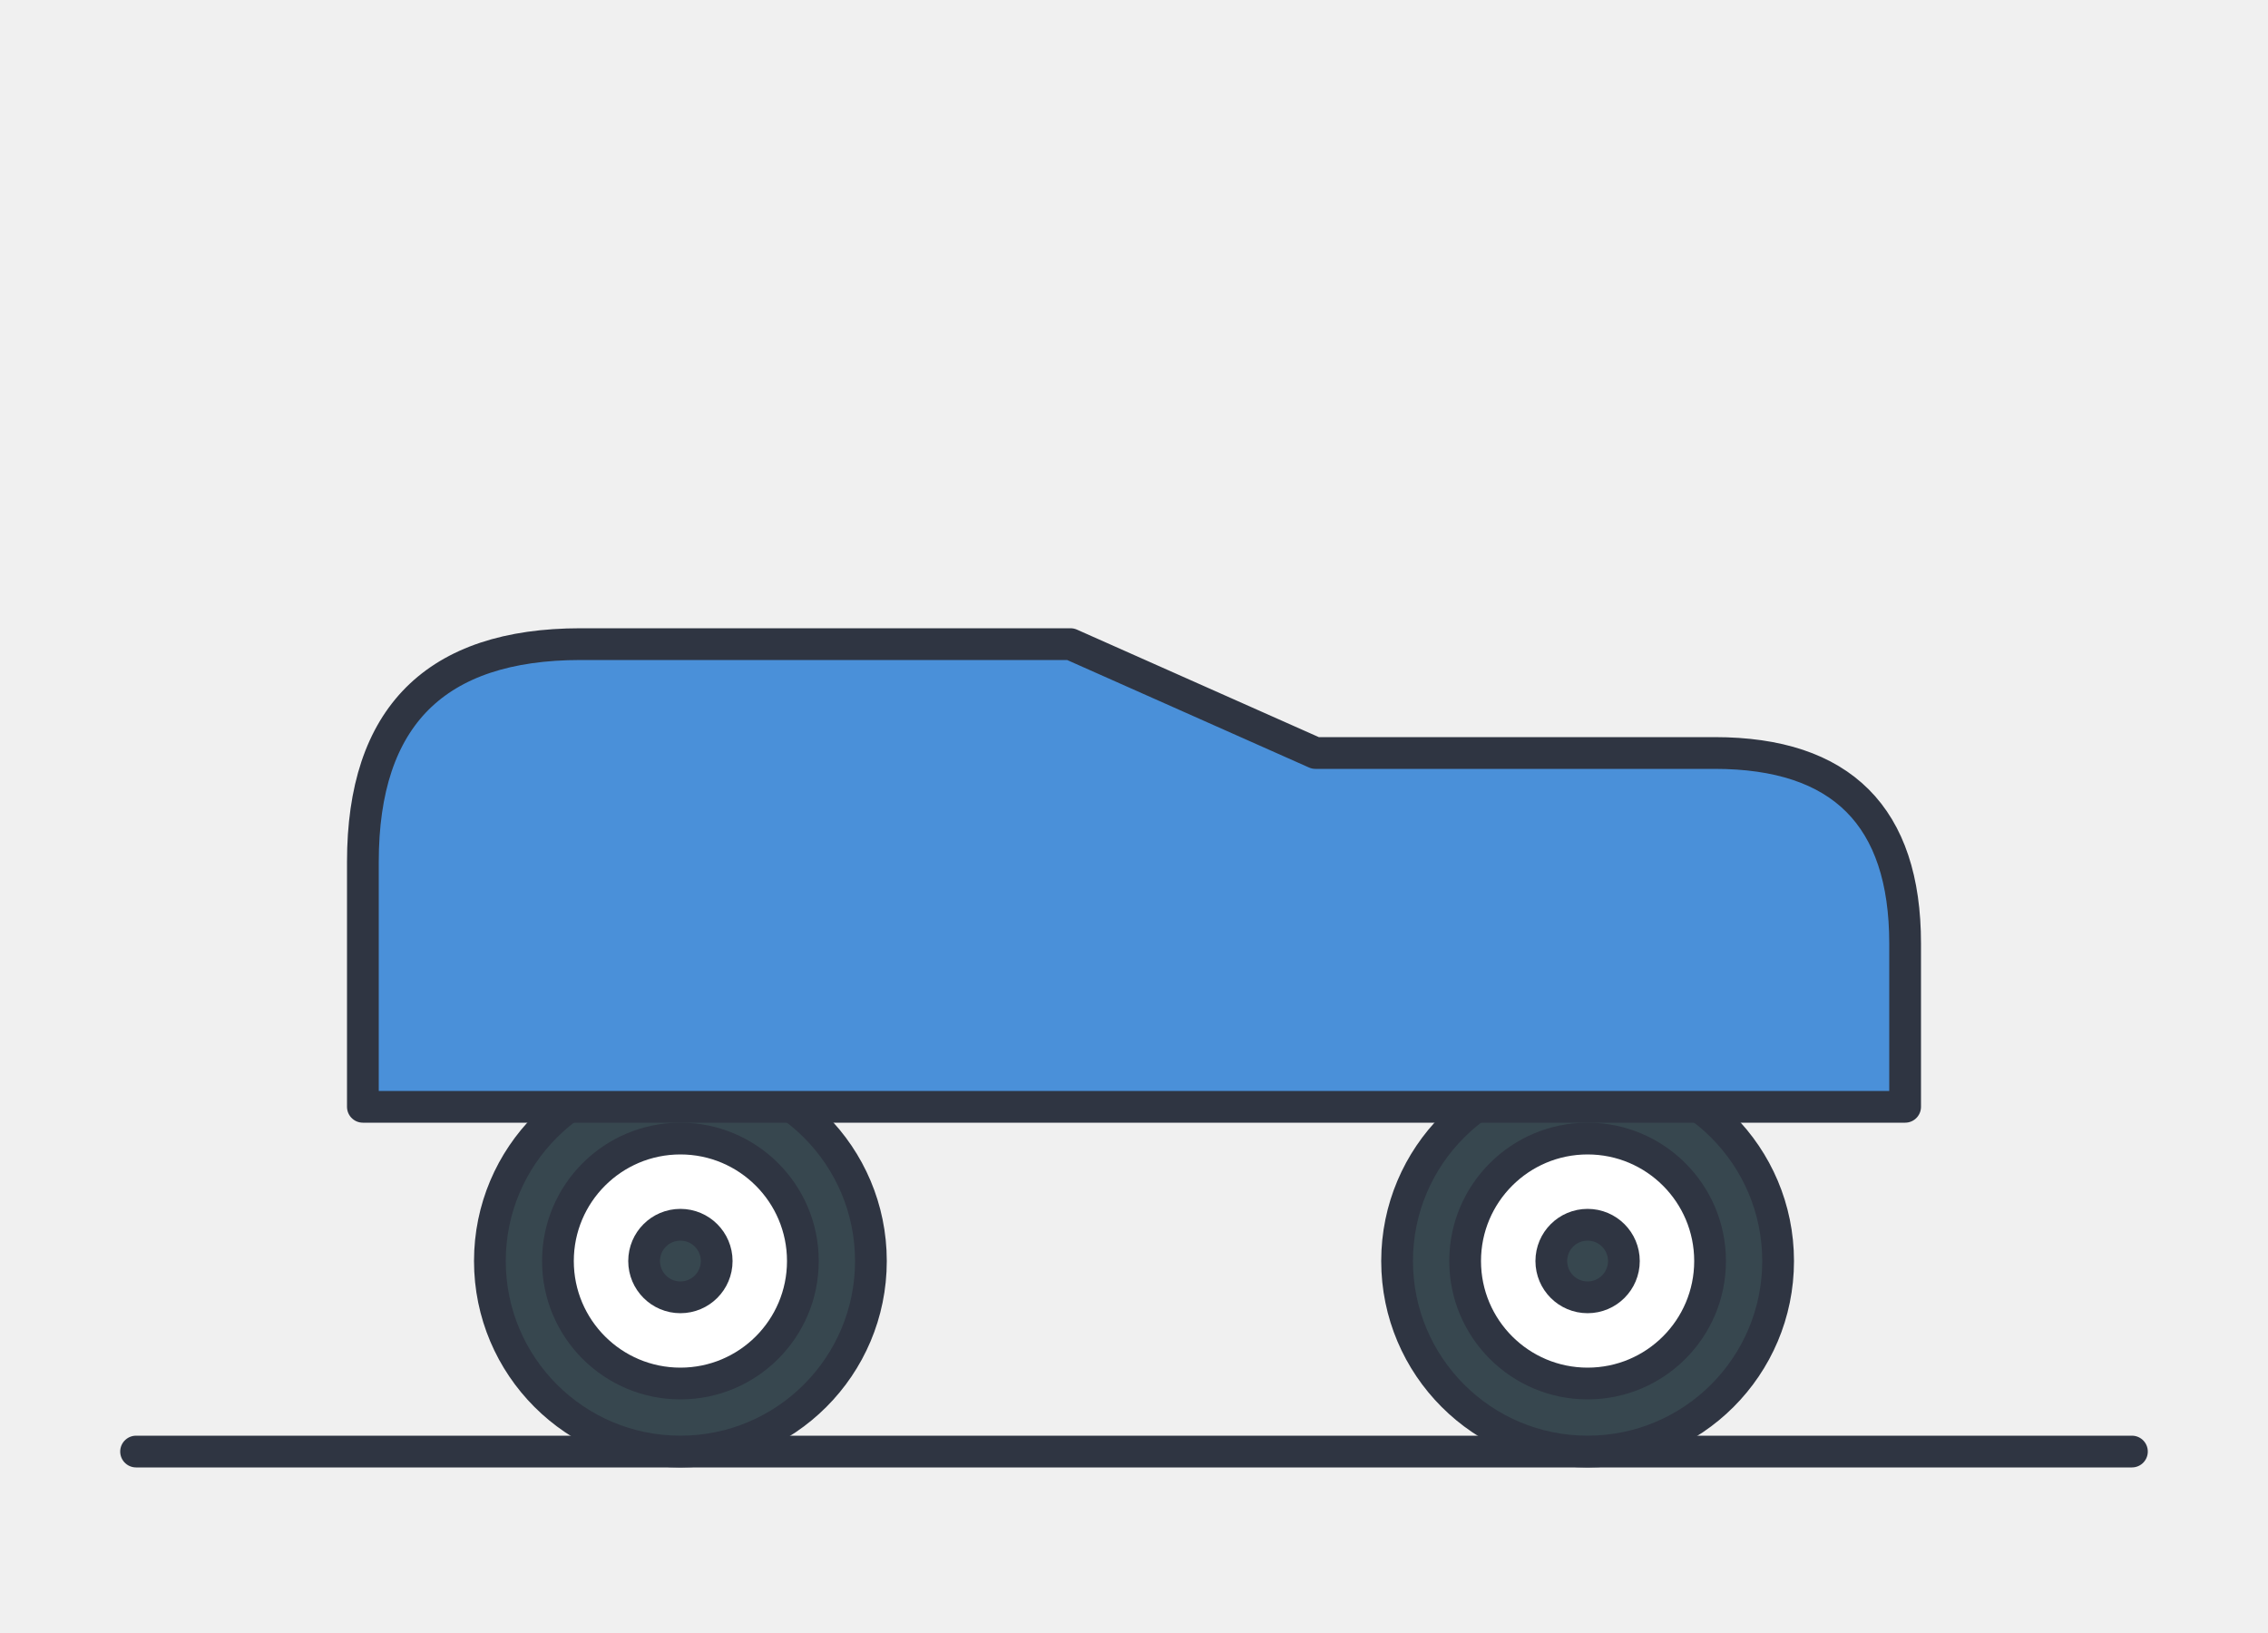
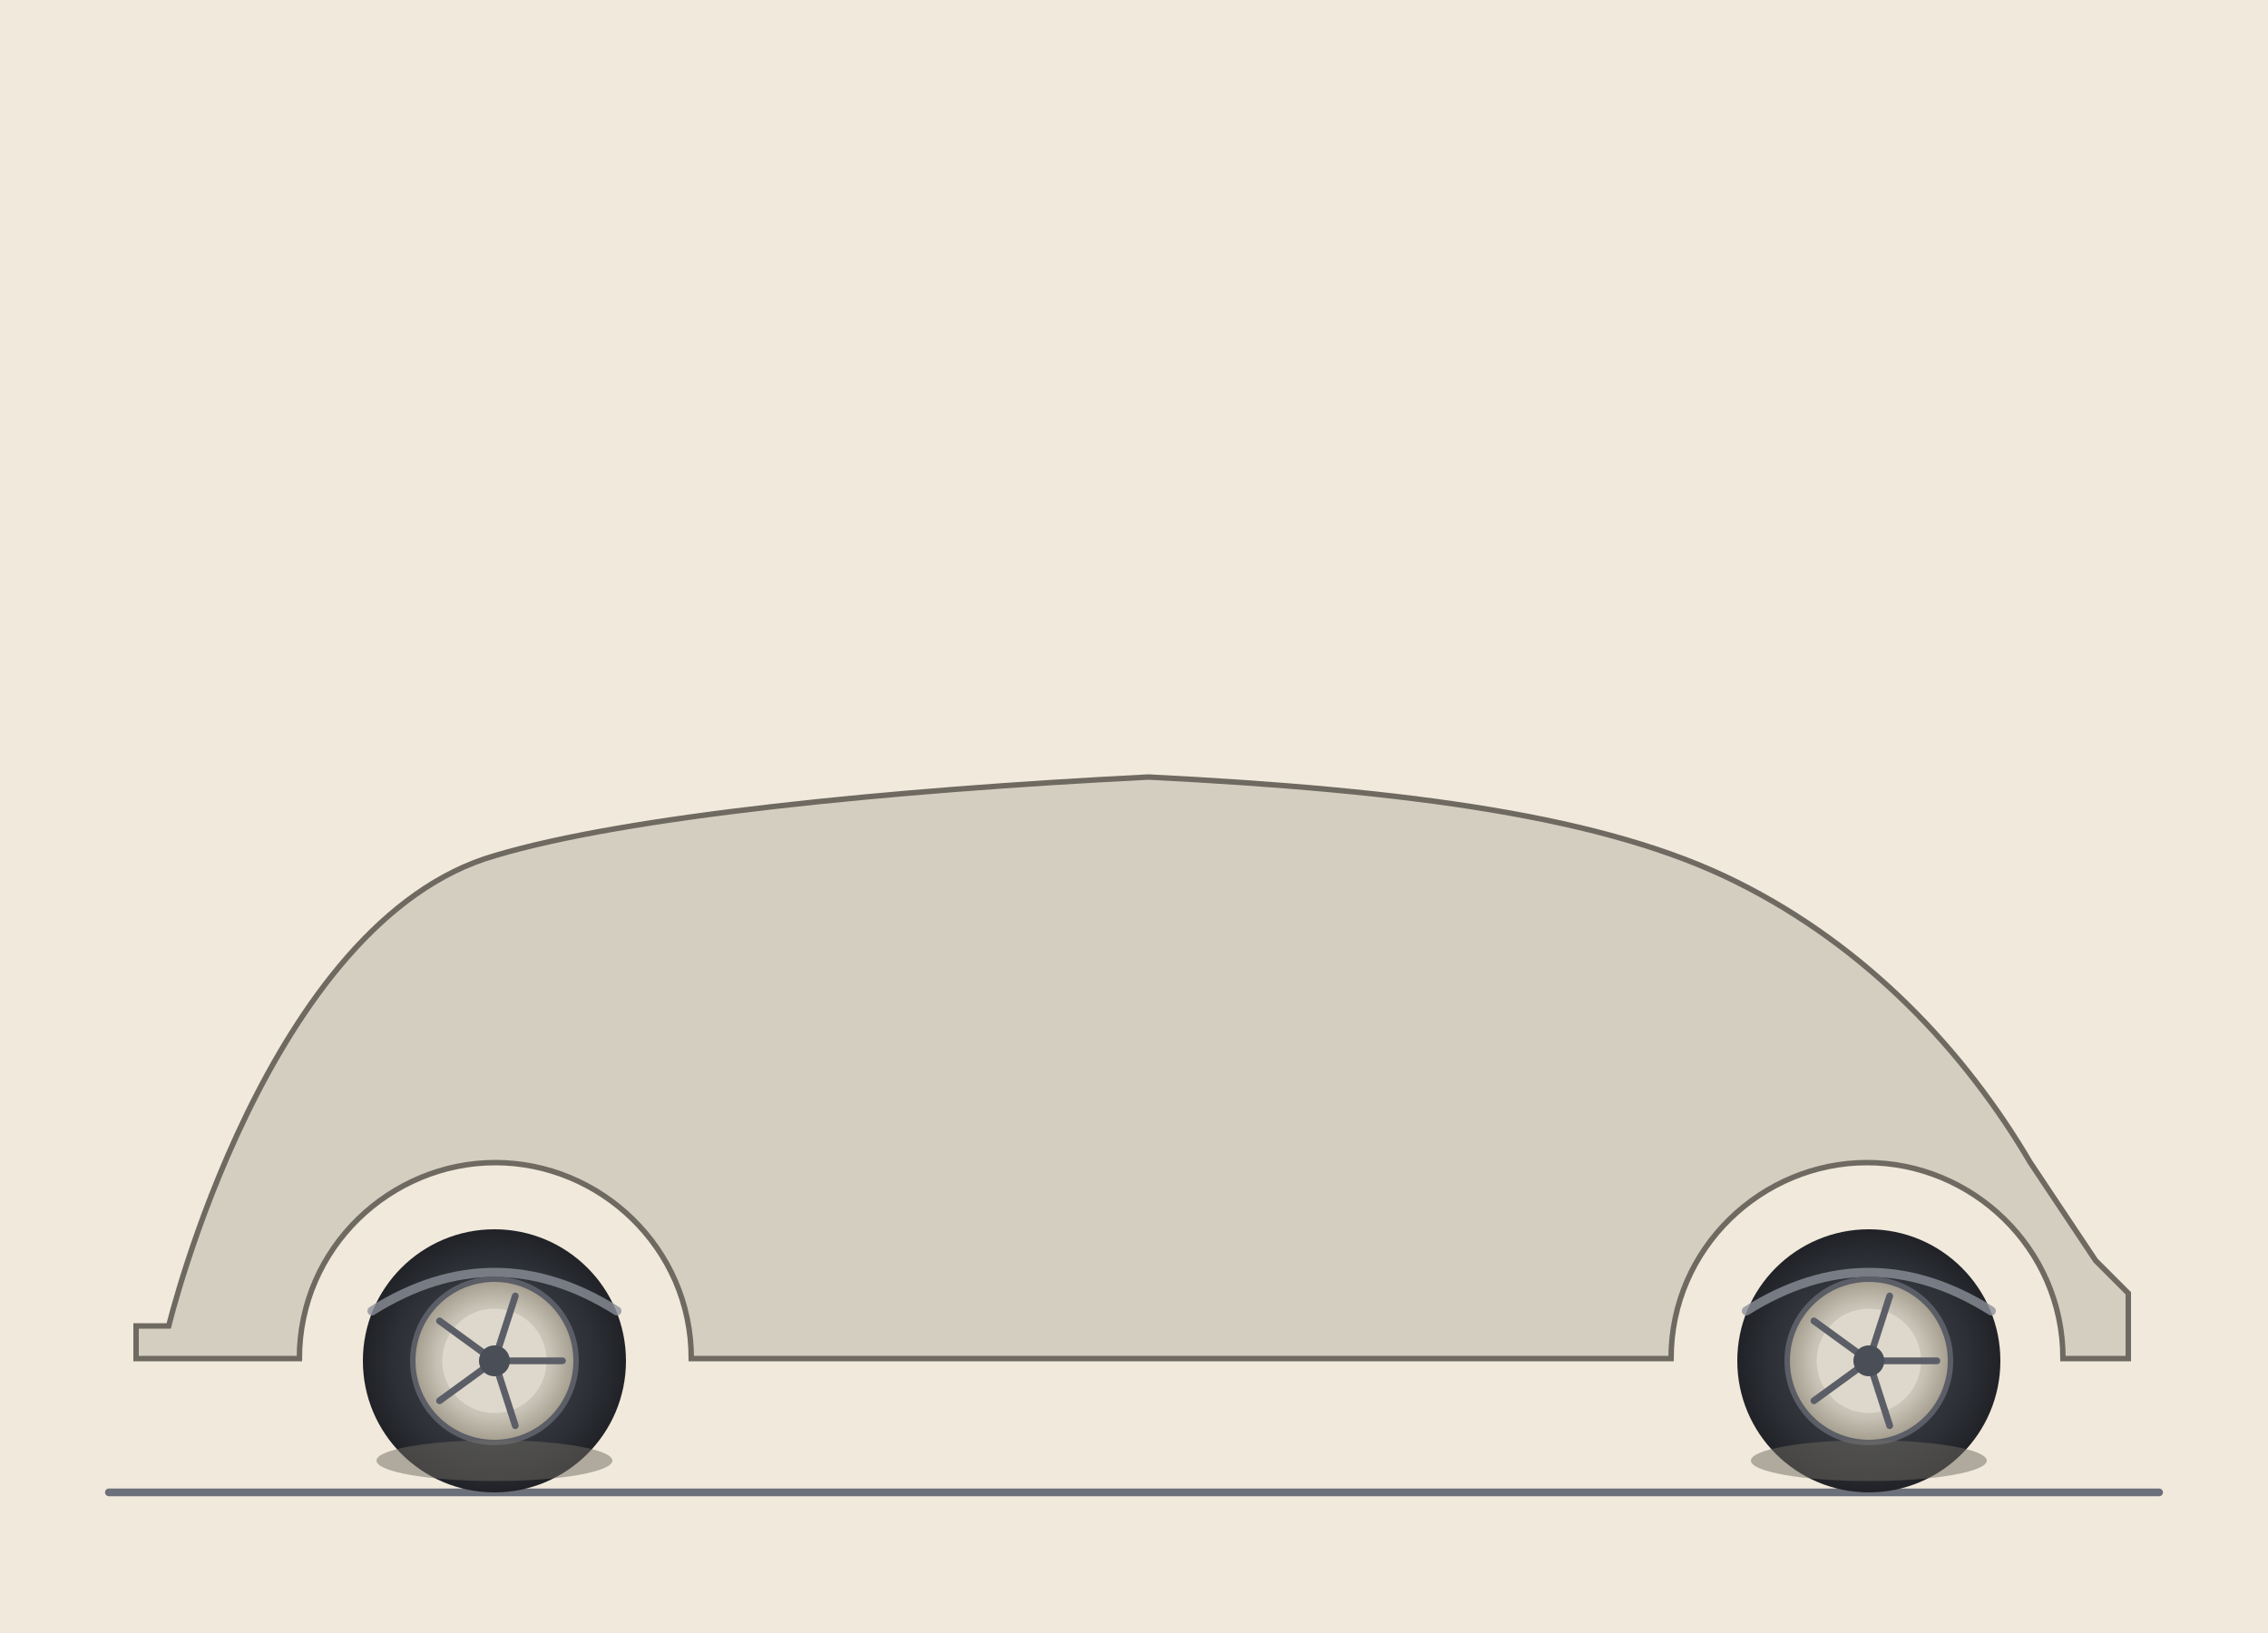
<svg xmlns="http://www.w3.org/2000/svg" viewBox="0 0 500 360" role="img">
-   <line x1="30" y1="320" x2="470" y2="320" stroke="#2F3542" stroke-width="7" stroke-linecap="round" stroke-linejoin="round" fill="none" />
-   <circle cx="150" cy="278" r="42" stroke="#2F3542" stroke-width="7" stroke-linecap="round" stroke-linejoin="round" fill="#37474F" />
-   <circle cx="150" cy="278" r="27" stroke="#2F3542" stroke-width="7" stroke-linecap="round" stroke-linejoin="round" fill="#FFFFFF" />
-   <circle cx="150" cy="278" r="8" stroke="#2F3542" stroke-width="7" stroke-linecap="round" stroke-linejoin="round" fill="#37474F" />
-   <circle cx="350" cy="278" r="42" stroke="#2F3542" stroke-width="7" stroke-linecap="round" stroke-linejoin="round" fill="#37474F" />
-   <circle cx="350" cy="278" r="27" stroke="#2F3542" stroke-width="7" stroke-linecap="round" stroke-linejoin="round" fill="#FFFFFF" />
-   <circle cx="350" cy="278" r="8" stroke="#2F3542" stroke-width="7" stroke-linecap="round" stroke-linejoin="round" fill="#37474F" />
-   <path d="M80 244 L80 190 Q80 142 128 142 L236 142 L290 166 L378 166 Q420 166 420 208 L420 244 Z" stroke="#2F3542" stroke-width="7" stroke-linecap="round" stroke-linejoin="round" fill="#4A90D9" />
+   <defs>
+     <linearGradient id="gBody" x1="0" y1="0" x2="0" y2="1">
+       <stop offset="0%" stop-color="#FBF9F3" />
+       <stop offset="18%" stop-color="#E9E4D8" />
+       <stop offset="55%" stop-color="#C9C2B2" />
+       <stop offset="100%" stop-color="#9C9484" />
+     </linearGradient>
+     <linearGradient id="gGlass" x1="0" y1="0" x2="0" y2="1">
+       <stop offset="0%" stop-color="#55585F" />
+       <stop offset="100%" stop-color="#7B7F88" />
+     </linearGradient>
+     <radialGradient id="gTire" cx="0.5" cy="0.5" r="0.5">
+       <stop offset="0%" stop-color="#4A4E55" />
+       <stop offset="75%" stop-color="#2D3036" />
+       <stop offset="100%" stop-color="#202227" />
+     </radialGradient>
+     <radialGradient id="gRim" cx="0.5" cy="0.5" r="0.5">
+       <stop offset="0%" stop-color="#F3F2EC" />
+       <stop offset="70%" stop-color="#C6C1B4" />
+       <stop offset="100%" stop-color="#A39C8D" />
+     </radialGradient>
+     <radialGradient id="gGround" cx="0.5" cy="0.5" r="0.5">
+       <stop offset="0%" stop-color="#8A8478" stop-opacity="0.34" />
+       <stop offset="100%" stop-color="#8A8478" stop-opacity="0" />
+     </radialGradient>
+   </defs>
+   <rect x="0" y="0" width="500" height="360" fill="#F1E9DB" />
+   <line x1="24" y1="329" x2="476" y2="329" stroke="#6C707A" stroke-width="1.7" stroke-linecap="round" stroke-linejoin="round" />
+   <circle cx="109" cy="300" r="29" fill="url(#gTire)" />
+   <path d="M82 289 Q109 272 136 289" stroke="#8B8F98" stroke-width="2.0" fill="none" stroke-linecap="round" opacity="0.8" />
+   <circle cx="109" cy="300" r="18" fill="url(#gRim)" stroke="#5B5E66" stroke-width="1.2" />
+   <circle cx="109" cy="300" r="11.5" fill="#DDD8CB" />
+   <line x1="109" y1="300" x2="124.0" y2="300.0" stroke="#5B5E66" stroke-width="1.5" stroke-linecap="round" />
+   <line x1="109" y1="300" x2="113.6" y2="314.3" stroke="#5B5E66" stroke-width="1.5" stroke-linecap="round" />
+   <line x1="109" y1="300" x2="96.9" y2="308.8" stroke="#5B5E66" stroke-width="1.5" stroke-linecap="round" />
+   <line x1="109" y1="300" x2="96.9" y2="291.2" stroke="#5B5E66" stroke-width="1.5" stroke-linecap="round" />
+   <line x1="109" y1="300" x2="113.6" y2="285.7" stroke="#5B5E66" stroke-width="1.5" stroke-linecap="round" />
+   <circle cx="109" cy="300" r="3.4" fill="#4A4E56" />
+   <ellipse cx="109" cy="322" rx="26" ry="4.5" fill="#6E6A61" opacity="0.5" />
+   <circle cx="412" cy="300" r="29" fill="url(#gTire)" />
+   <path d="M385 289 Q412 272 439 289" stroke="#8B8F98" stroke-width="2.0" fill="none" stroke-linecap="round" opacity="0.8" />
+   <circle cx="412" cy="300" r="18" fill="url(#gRim)" stroke="#5B5E66" stroke-width="1.2" />
+   <circle cx="412" cy="300" r="11.5" fill="#DDD8CB" />
+   <line x1="412" y1="300" x2="427.0" y2="300.0" stroke="#5B5E66" stroke-width="1.5" stroke-linecap="round" />
+   <line x1="412" y1="300" x2="416.6" y2="314.3" stroke="#5B5E66" stroke-width="1.5" stroke-linecap="round" />
+   <line x1="412" y1="300" x2="399.9" y2="308.8" stroke="#5B5E66" stroke-width="1.5" stroke-linecap="round" />
+   <line x1="412" y1="300" x2="399.9" y2="291.2" stroke="#5B5E66" stroke-width="1.5" stroke-linecap="round" />
+   <line x1="412" y1="300" x2="416.6" y2="285.7" stroke="#5B5E66" stroke-width="1.5" stroke-linecap="round" />
+   <circle cx="412" cy="300" r="3.4" fill="#4A4E56" />
+   <ellipse cx="412" cy="322" rx="26" ry="4.5" fill="#6E6A61" opacity="0.5" />
+   <path d="M37.2 292.3 C37.2 292.3 58.8 203.0 109.2 188.6 C138.0 180.0 195.6 174.2 253.2 171.3 C310.8 174.2 354.0 180.0 382.8 194.4 C411.6 208.7 433.2 231.8 447.6 256.3 L462.0 277.9 L469.2 285.1 L469.2 299.5 L454.8 299.5 C454.8 275.0 434.6 256.3 411.6 256.3 C388.6 256.3 368.4 275.0 368.4 299.5 L152.4 299.5 C152.4 275.0 132.2 256.3 109.2 256.3 C86.2 256.3 66.0 275.0 66.0 299.5 L30.0 299.5 L30.0 292.3 Z" fill="#D4CEC0" stroke="#6E6A61" stroke-width="1.2" />
</svg>
